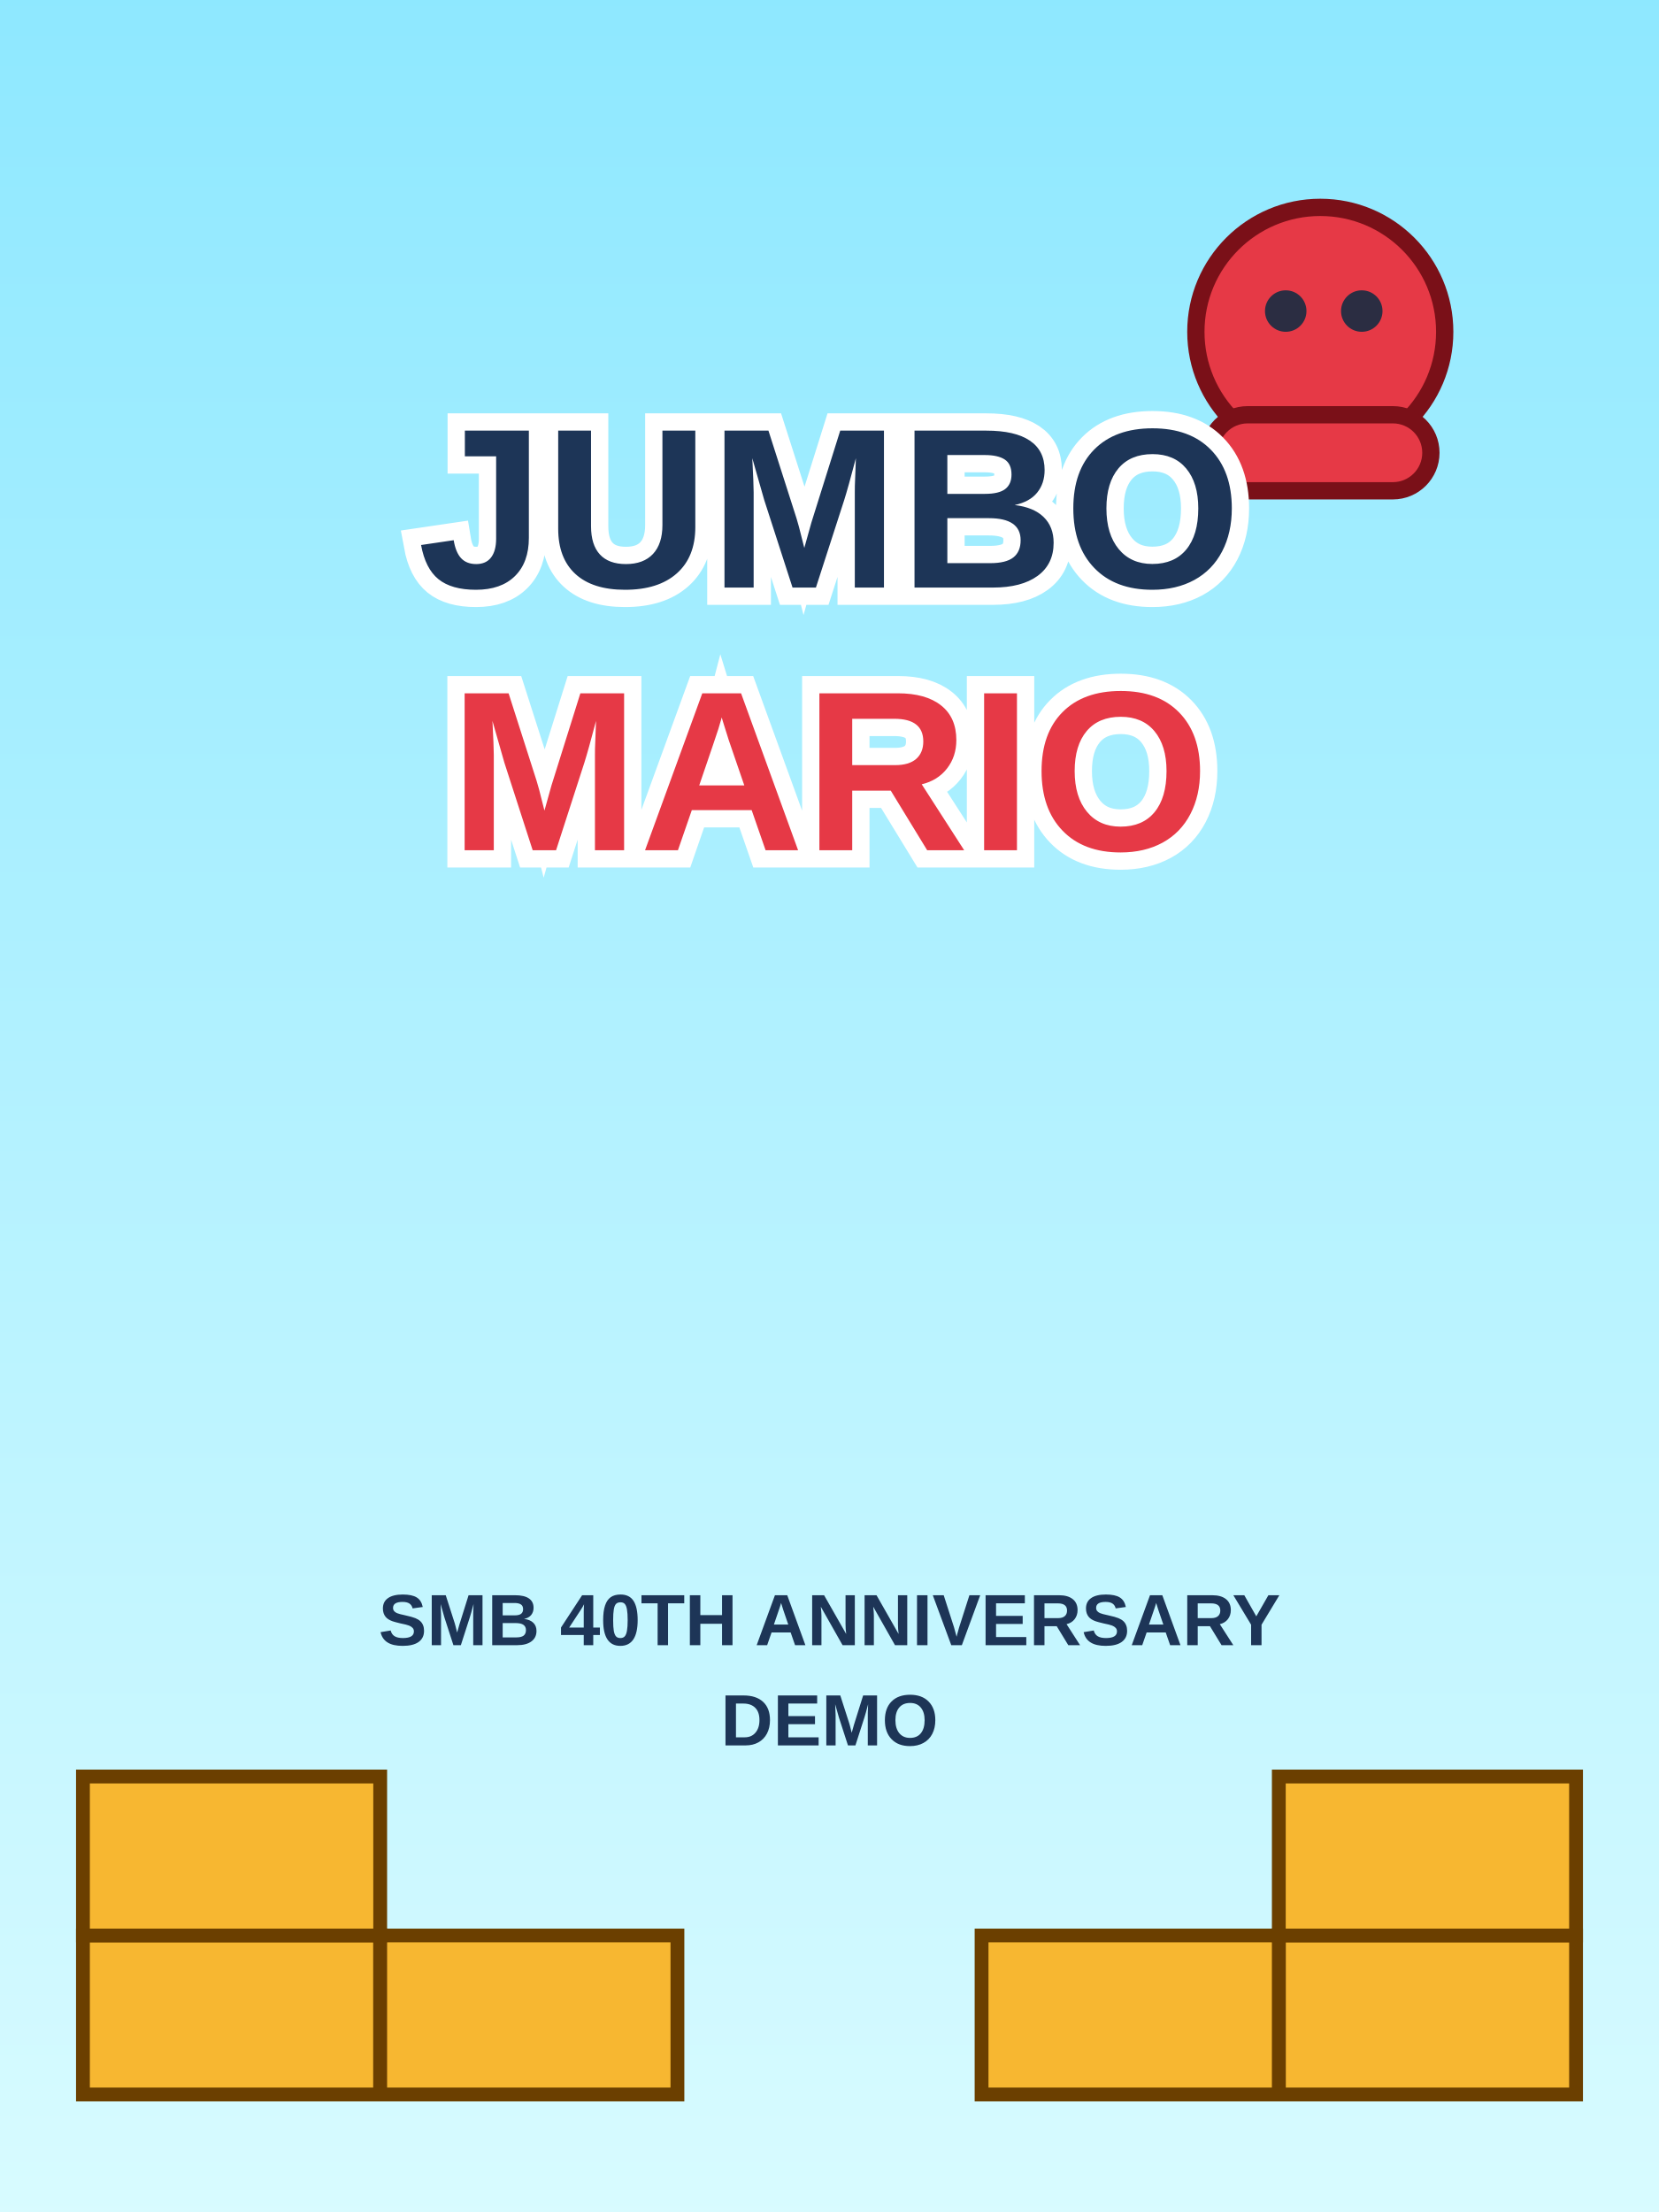
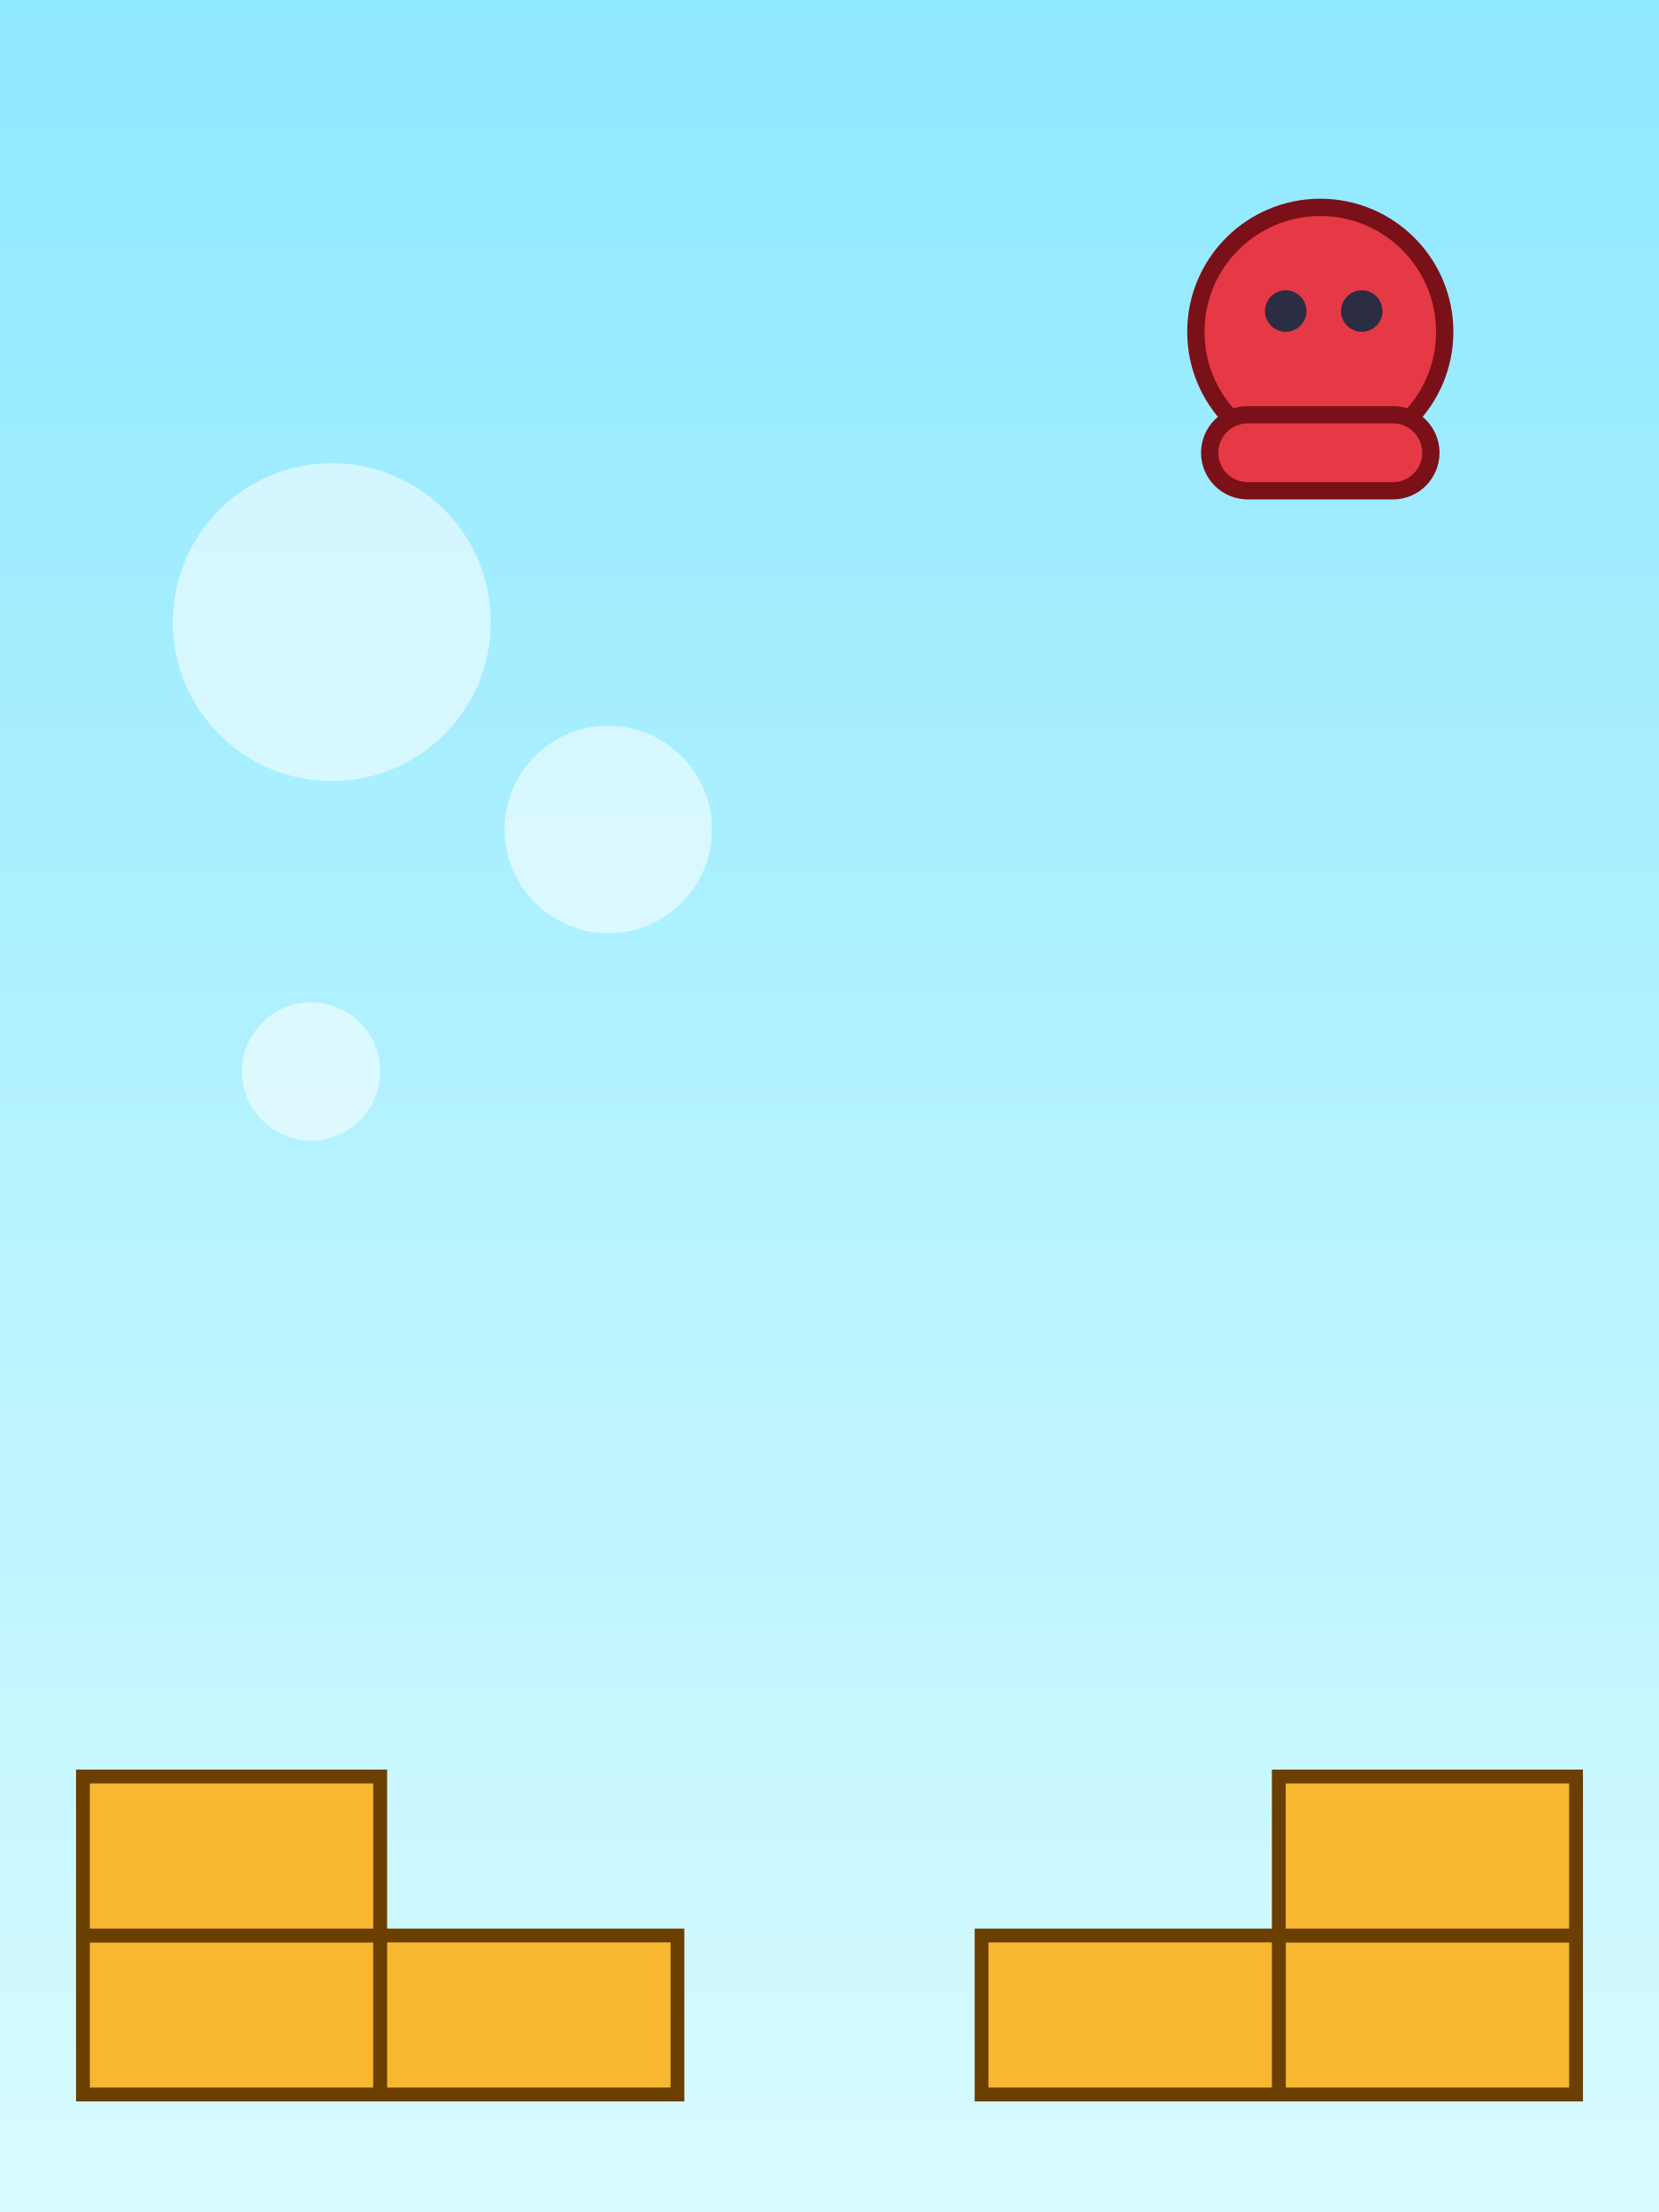
<svg xmlns="http://www.w3.org/2000/svg" viewBox="0 0 480 640">
  <defs>
    <linearGradient id="s" x1="0" y1="0" x2="0" y2="1">
      <stop offset="0" stop-color="#8ee8ff" />
      <stop offset="1" stop-color="#d8fbff" />
    </linearGradient>
  </defs>
  <rect width="480" height="640" fill="url(#s)" />
  <g fill="#f7b731" stroke="#6b3f00" stroke-width="4">
    <rect x="24" y="560" width="86" height="46" />
    <rect x="110" y="560" width="86" height="46" />
    <rect x="24" y="514" width="86" height="46" />
    <rect x="370" y="560" width="86" height="46" />
    <rect x="284" y="560" width="86" height="46" />
    <rect x="370" y="514" width="86" height="46" />
  </g>
  <g fill="#e63946" stroke="#7a1018" stroke-width="5">
    <circle cx="382" cy="96" r="36" />
    <rect x="350" y="120" width="64" height="22" rx="11" />
  </g>
  <g fill="#2b2d42">
    <circle cx="372" cy="90" r="6" />
    <circle cx="394" cy="90" r="6" />
  </g>
-   <text x="240" y="170" text-anchor="middle" font-family="Arial Black, Arial, sans-serif" font-size="66" font-weight="900" fill="#1d3557" stroke="#fff" stroke-width="10" paint-order="stroke">JUMBO</text>
-   <text x="240" y="246" text-anchor="middle" font-family="Arial Black, Arial, sans-serif" font-size="66" font-weight="900" fill="#e63946" stroke="#fff" stroke-width="10" paint-order="stroke">MARIO</text>
-   <text x="240" y="476" text-anchor="middle" font-family="Arial, sans-serif" font-size="21" font-weight="700" fill="#1d3557">SMB 40TH ANNIVERSARY</text>
-   <text x="240" y="505" text-anchor="middle" font-family="Arial, sans-serif" font-size="21" font-weight="700" fill="#1d3557">DEMO</text>
+   <g fill="#fff" opacity=".55">
+     <circle cx="96" cy="180" r="46" />
+     <circle cx="176" cy="240" r="30" />
+     <circle cx="90" cy="310" r="20" />
+   </g>
</svg>
